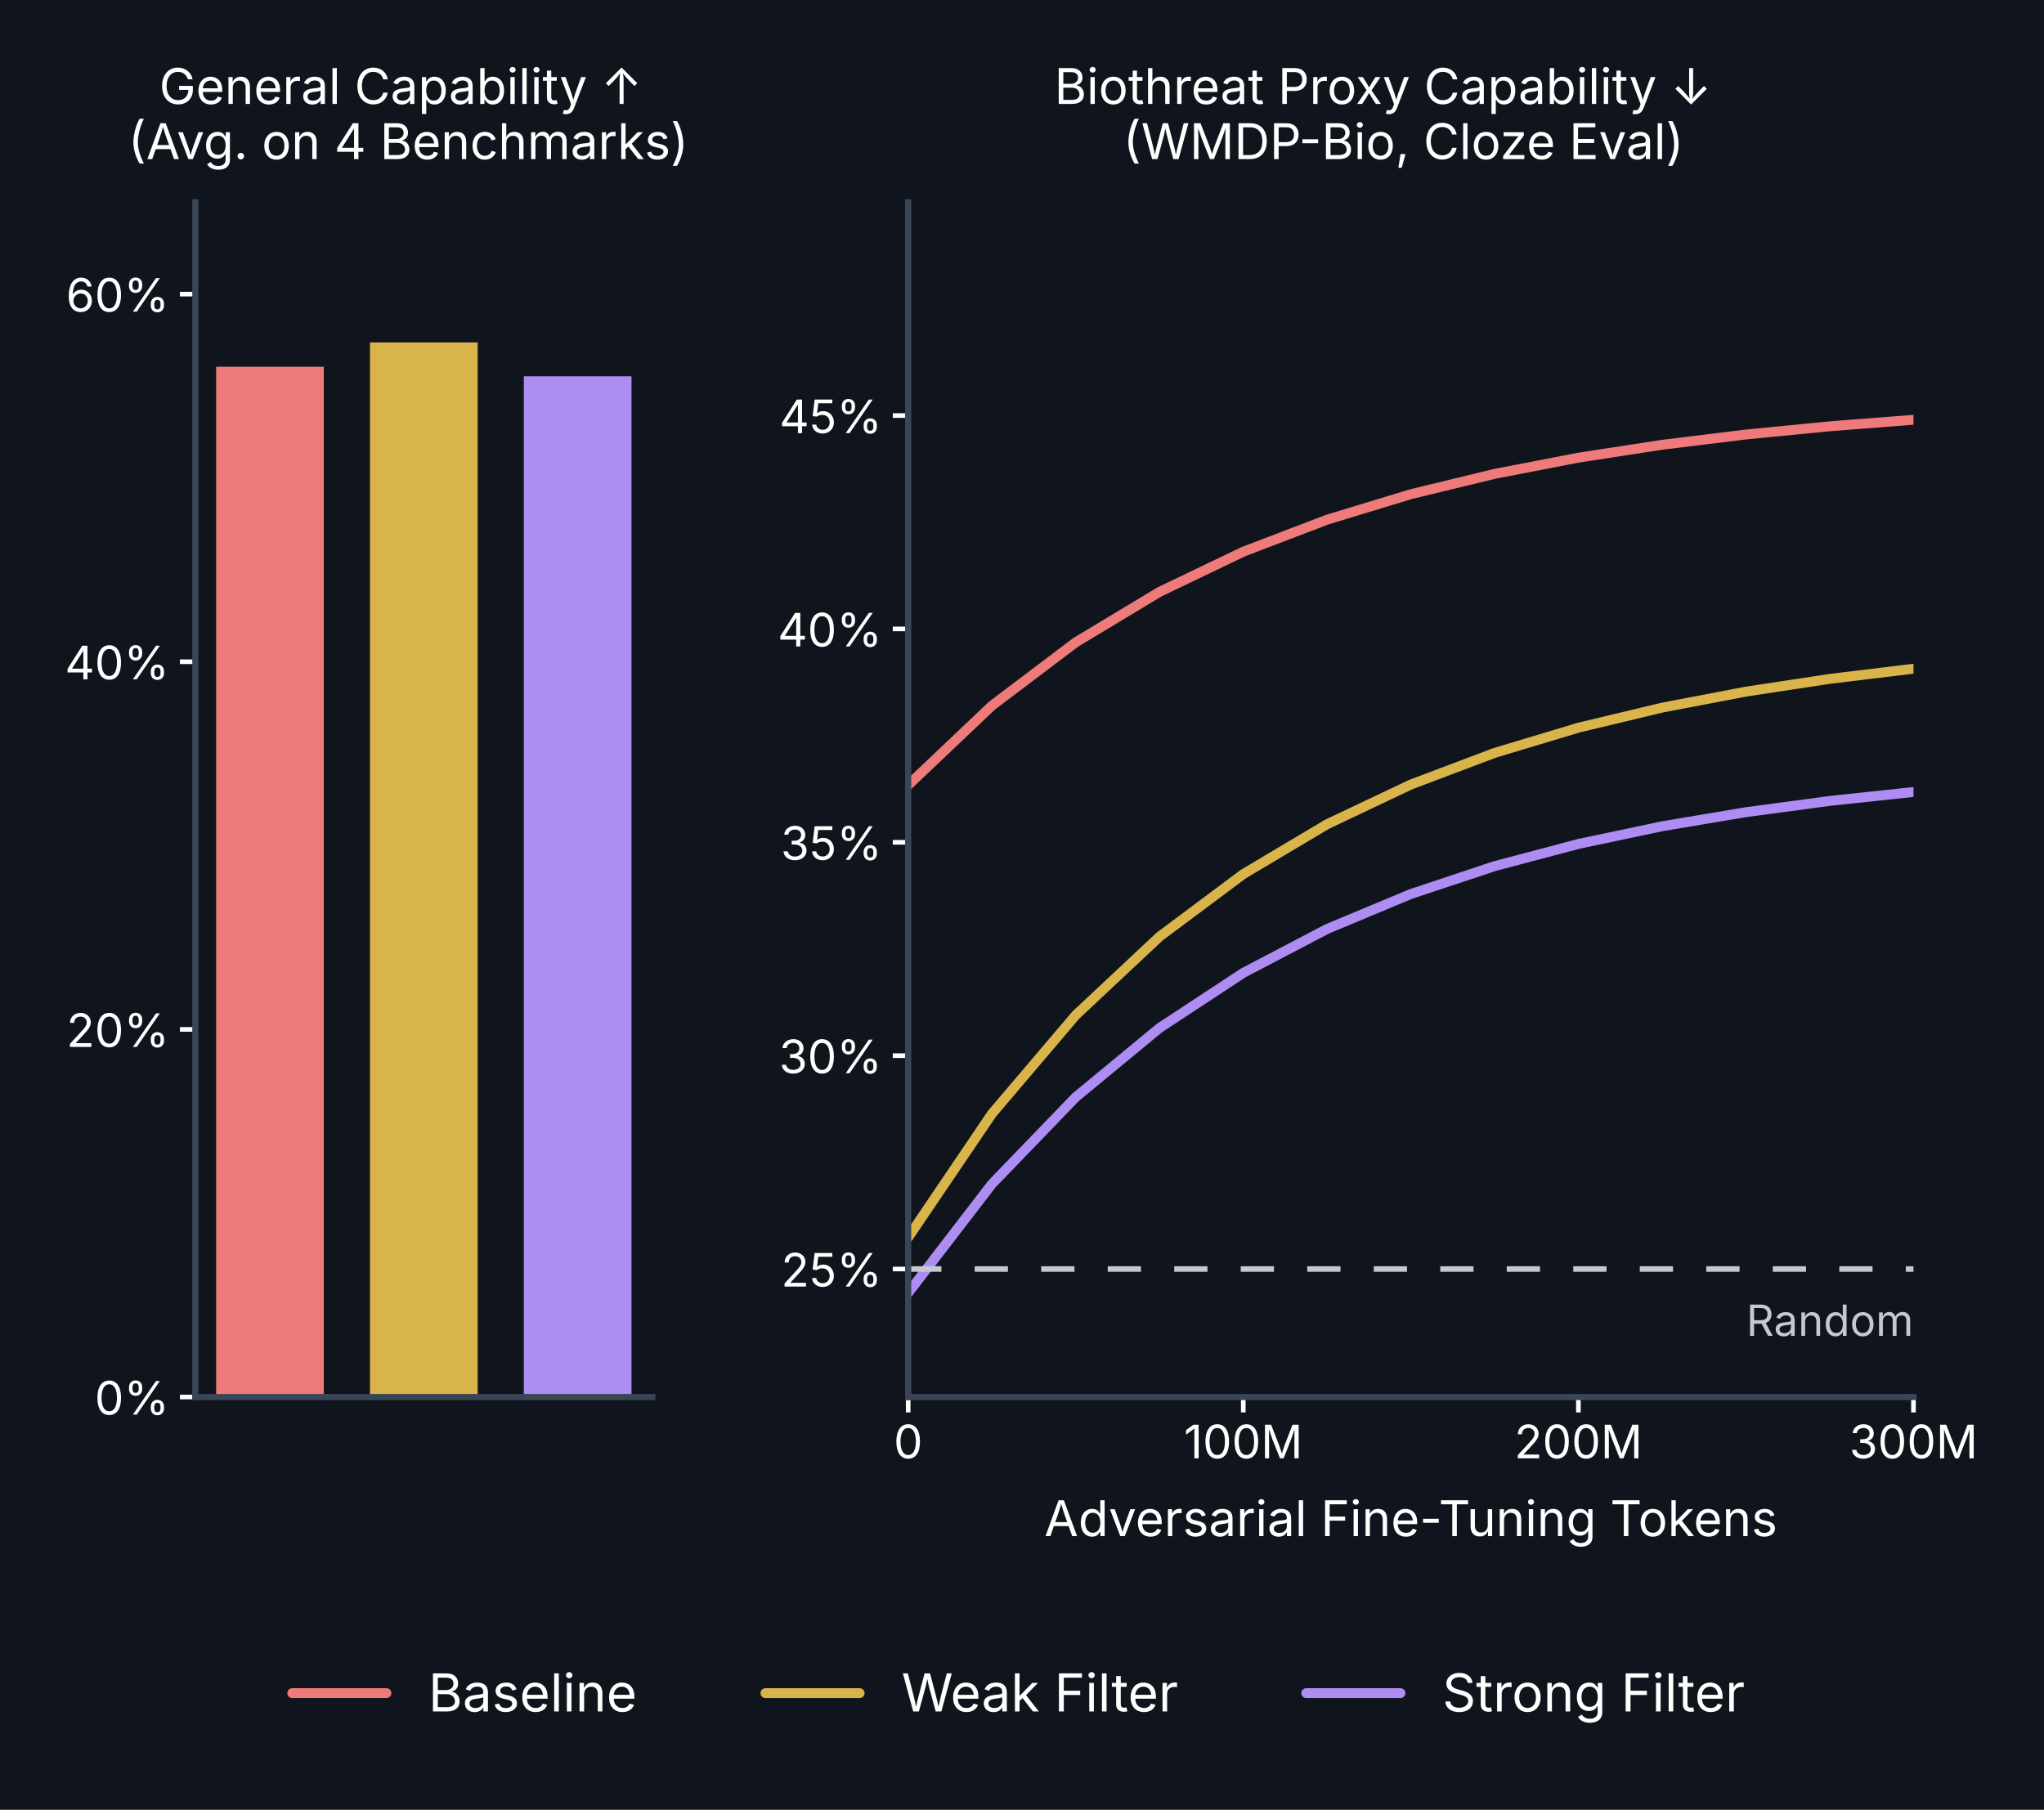
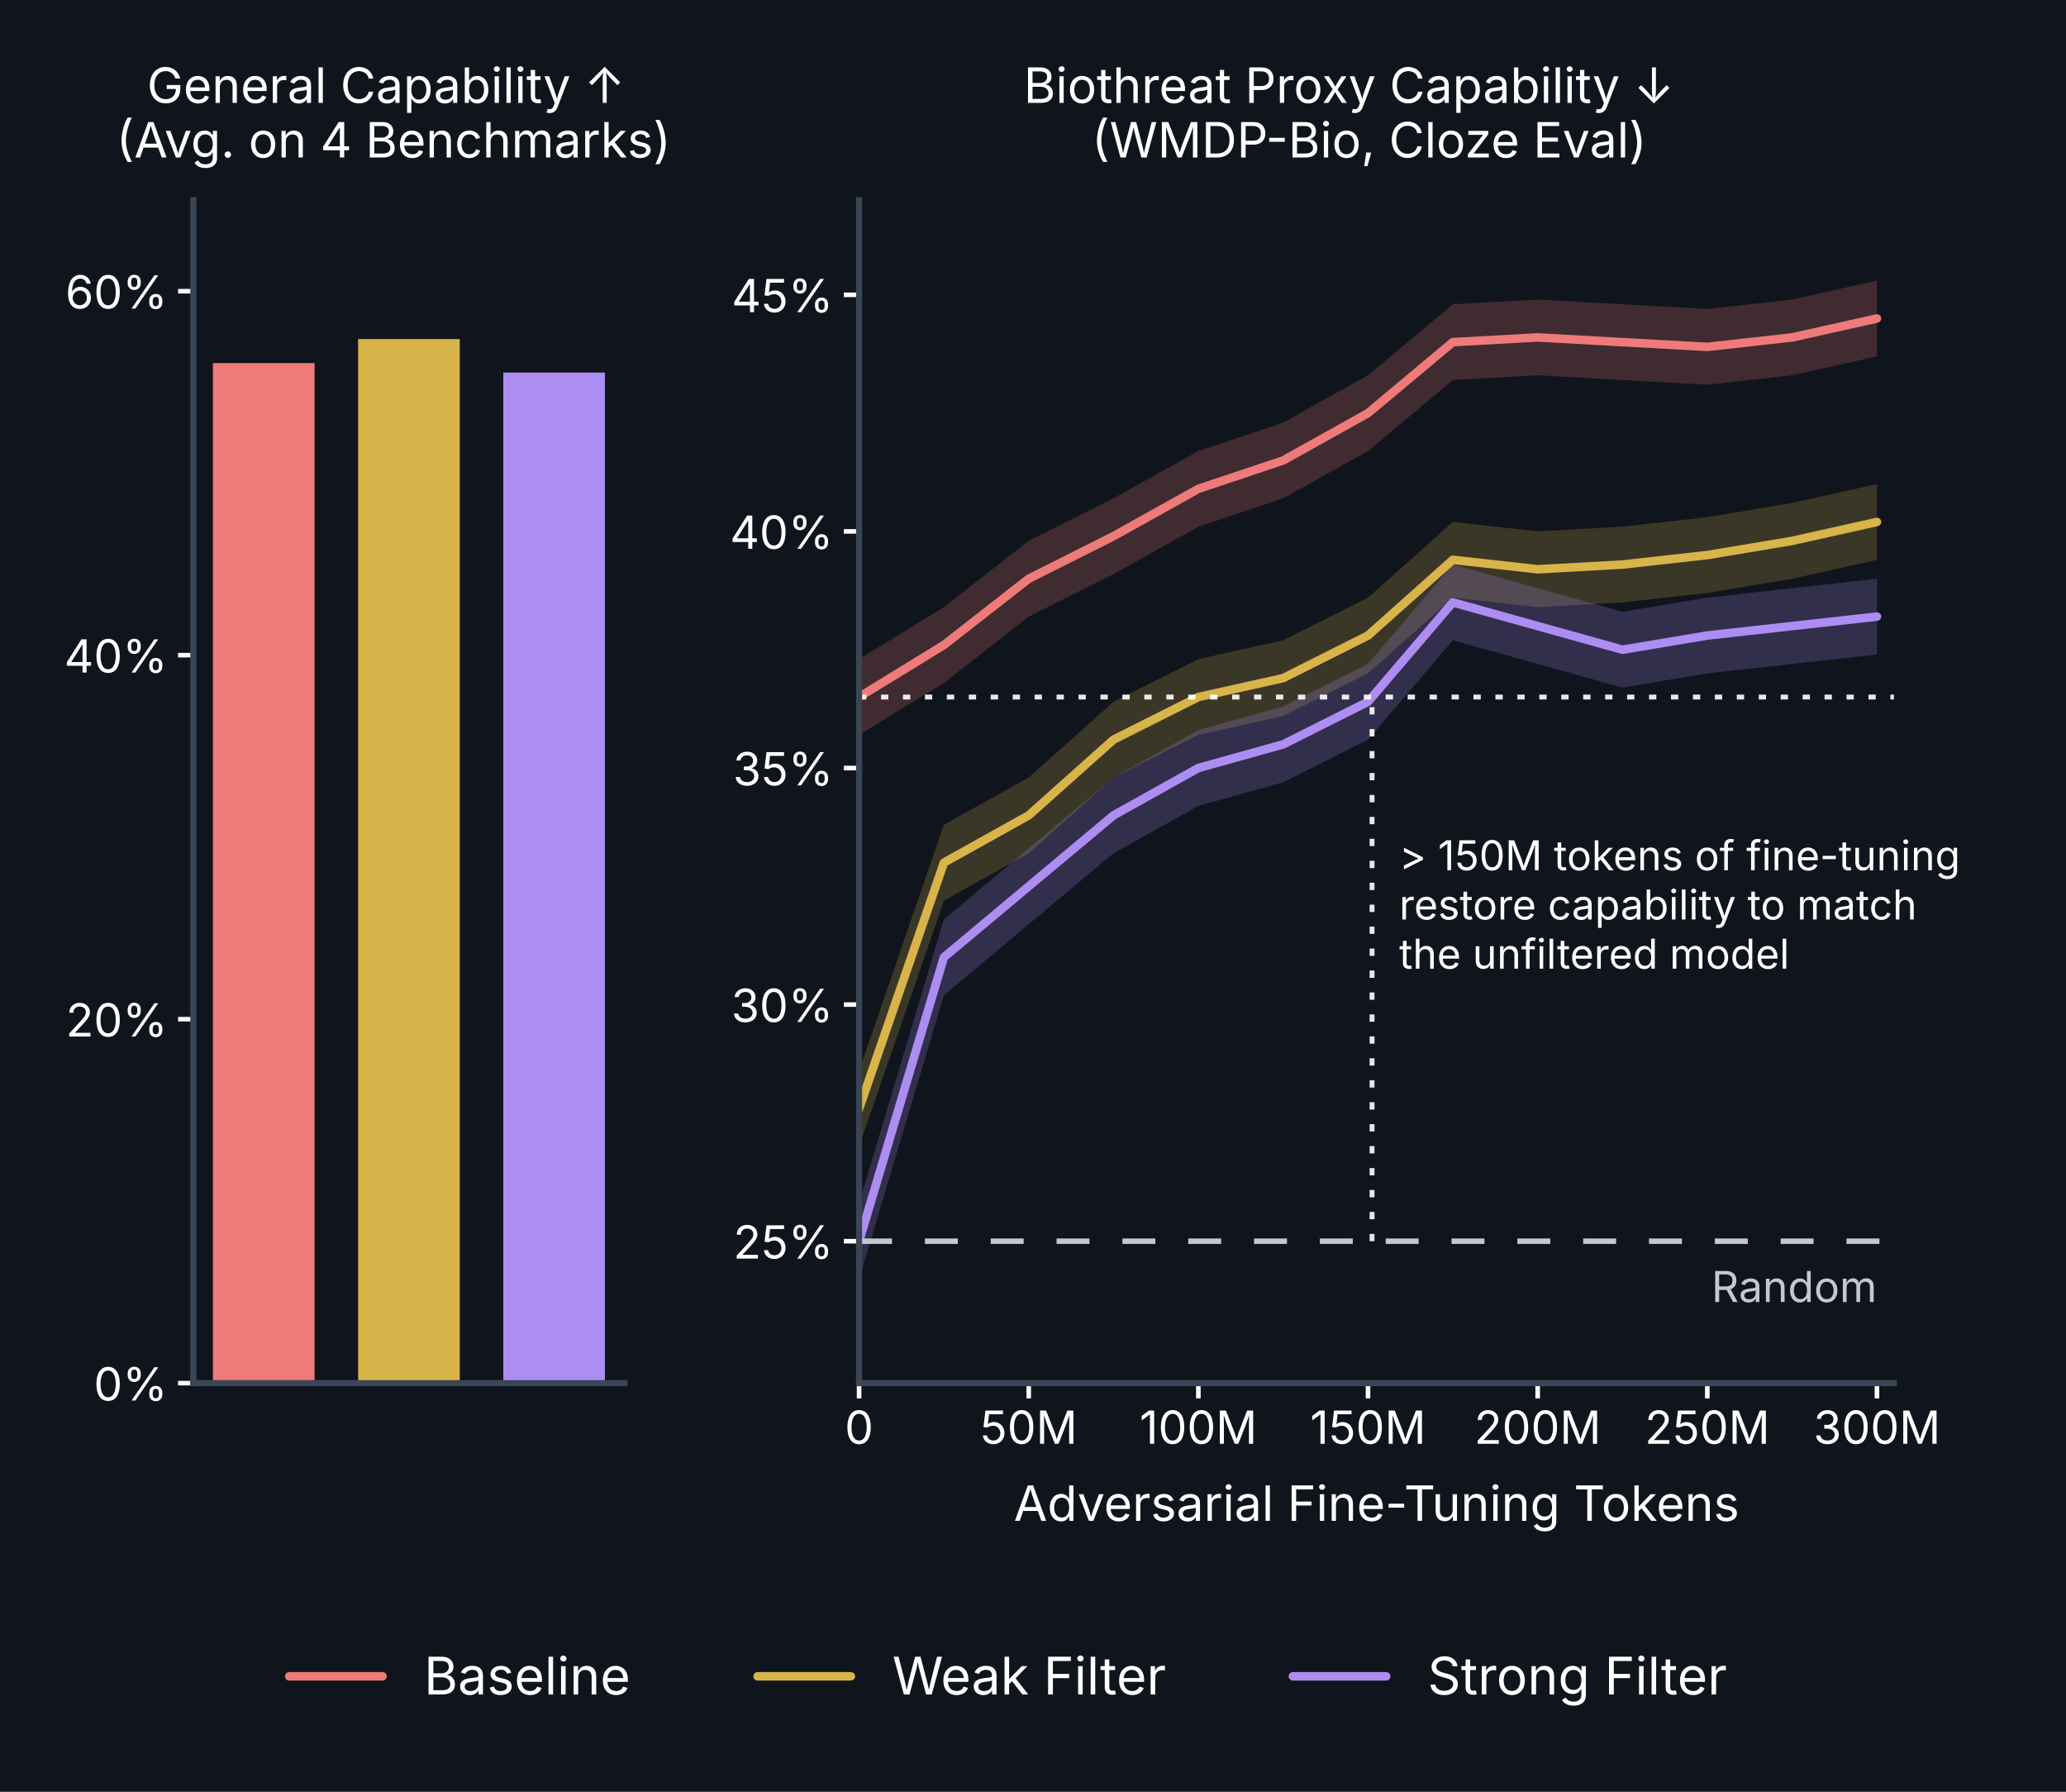
- <svg xmlns="http://www.w3.org/2000/svg" xmlns:xlink="http://www.w3.org/1999/xlink" width="663.827pt" height="587.814pt" viewBox="0 0 663.827 587.814" version="1.1">
+ <svg xmlns="http://www.w3.org/2000/svg" xmlns:xlink="http://www.w3.org/1999/xlink" width="677.906pt" height="587.814pt" viewBox="0 0 677.906 587.814" version="1.1">
  <defs>
    <style type="text/css">*{stroke-linejoin: round; stroke-linecap: butt}</style>
  </defs>
  <g id="figure_1">
    <g id="patch_1">
-       <path d="M 0 587.814 L 663.827 587.814 L 663.827 0 L 0 0 z " style="fill: #10151d" />
+       <path d="M 0 587.814 L 677.906 587.814 L 677.906 0 L 0 0 z " style="fill: #10151d" />
    </g>
    <g id="axes_1">
      <g id="patch_2">
-         <path d="M 63.44 453.754 L 211.844 453.754 L 211.844 65.674 L 63.44 65.674 z " style="fill: #10151d" />
+         <path d="M 63.44 453.754 L 204.921 453.754 L 204.921 65.674 L 63.44 65.674 z " style="fill: #10151d" />
      </g>
      <g id="patch_3">
-         <path d="M 70.185 453.754 L 105.163 453.754 L 105.163 119.11 L 70.185 119.11 z " clip-path="url(#pfb98422483)" style="fill: #ee7b79" />
+         <path d="M 69.871 453.754 L 103.216 453.754 L 103.216 119.11 L 69.871 119.11 z " clip-path="url(#p5efbbfc5e9)" style="fill: #ee7b79" />
      </g>
      <g id="patch_4">
-         <path d="M 120.153 453.754 L 155.131 453.754 L 155.131 111.229 L 120.153 111.229 z " clip-path="url(#pfb98422483)" style="fill: #d8b44a" />
+         <path d="M 117.507 453.754 L 150.853 453.754 L 150.853 111.229 L 117.507 111.229 z " clip-path="url(#p5efbbfc5e9)" style="fill: #d8b44a" />
      </g>
      <g id="patch_5">
-         <path d="M 170.121 453.754 L 205.098 453.754 L 205.098 122.214 L 170.121 122.214 z " clip-path="url(#pfb98422483)" style="fill: #ad8df2" />
+         <path d="M 165.144 453.754 L 198.49 453.754 L 198.49 122.214 L 165.144 122.214 z " clip-path="url(#p5efbbfc5e9)" style="fill: #ad8df2" />
      </g>
      <g id="matplotlib.axis_1" />
      <g id="matplotlib.axis_2">
        <g id="ytick_1">
          <g id="line2d_1">
            <defs>
-               <path id="m25fa929eb5" d="M 0 0 L -5 0 " style="stroke: #ffffff; stroke-width: 1.5" />
+               <path id="mc5f0bfb594" d="M 0 0 L -5 0 " style="stroke: #ffffff; stroke-width: 1.5" />
            </defs>
            <g>
-               <use xlink:href="#m25fa929eb5" x="63.44" y="453.754" style="fill: #ffffff; stroke: #ffffff; stroke-width: 1.5" />
+               <use xlink:href="#mc5f0bfb594" x="63.44" y="453.754" style="fill: #ffffff; stroke: #ffffff; stroke-width: 1.5" />
            </g>
          </g>
          <g id="text_1">
            <text style="font-size: 15px; font-family: 'Inter', 'DejaVu Sans', 'Bitstream Vera Sans', 'Computer Modern Sans Serif', 'Lucida Grande', 'Verdana', 'Geneva', 'Lucid', 'Arial', 'Helvetica', 'Avant Garde', sans-serif; text-anchor: end; fill: #ffffff" x="54.94" y="459.453" transform="rotate(-0 54.93984 459.4528)">0%</text>
          </g>
        </g>
        <g id="ytick_2">
          <g id="line2d_2">
            <g>
-               <use xlink:href="#m25fa929eb5" x="63.44" y="334.345" style="fill: #ffffff; stroke: #ffffff; stroke-width: 1.5" />
+               <use xlink:href="#mc5f0bfb594" x="63.44" y="334.345" style="fill: #ffffff; stroke: #ffffff; stroke-width: 1.5" />
            </g>
          </g>
          <g id="text_2">
            <text style="font-size: 15px; font-family: 'Inter', 'DejaVu Sans', 'Bitstream Vera Sans', 'Computer Modern Sans Serif', 'Lucida Grande', 'Verdana', 'Geneva', 'Lucid', 'Arial', 'Helvetica', 'Avant Garde', sans-serif; text-anchor: end; fill: #ffffff" x="54.94" y="340.044" transform="rotate(-0 54.93984 340.0436)">20%</text>
          </g>
        </g>
        <g id="ytick_3">
          <g id="line2d_3">
            <g>
-               <use xlink:href="#m25fa929eb5" x="63.44" y="214.936" style="fill: #ffffff; stroke: #ffffff; stroke-width: 1.5" />
+               <use xlink:href="#mc5f0bfb594" x="63.44" y="214.936" style="fill: #ffffff; stroke: #ffffff; stroke-width: 1.5" />
            </g>
          </g>
          <g id="text_3">
            <text style="font-size: 15px; font-family: 'Inter', 'DejaVu Sans', 'Bitstream Vera Sans', 'Computer Modern Sans Serif', 'Lucida Grande', 'Verdana', 'Geneva', 'Lucid', 'Arial', 'Helvetica', 'Avant Garde', sans-serif; text-anchor: end; fill: #ffffff" x="54.94" y="220.634" transform="rotate(-0 54.93984 220.6344)">40%</text>
          </g>
        </g>
        <g id="ytick_4">
          <g id="line2d_4">
            <g>
-               <use xlink:href="#m25fa929eb5" x="63.44" y="95.526" style="fill: #ffffff; stroke: #ffffff; stroke-width: 1.5" />
+               <use xlink:href="#mc5f0bfb594" x="63.44" y="95.526" style="fill: #ffffff; stroke: #ffffff; stroke-width: 1.5" />
            </g>
          </g>
          <g id="text_4">
            <text style="font-size: 15px; font-family: 'Inter', 'DejaVu Sans', 'Bitstream Vera Sans', 'Computer Modern Sans Serif', 'Lucida Grande', 'Verdana', 'Geneva', 'Lucid', 'Arial', 'Helvetica', 'Avant Garde', sans-serif; text-anchor: end; fill: #ffffff" x="54.94" y="101.225" transform="rotate(-0 54.93984 101.2251)">60%</text>
          </g>
        </g>
      </g>
      <g id="patch_6">
        <path d="M 63.44 453.754 L 63.44 65.674 " style="fill: none; stroke: #3a4656; stroke-width: 2; stroke-linejoin: miter; stroke-linecap: square" />
      </g>
      <g id="patch_7">
-         <path d="M 63.44 453.754 L 211.844 453.754 " style="fill: none; stroke: #3a4656; stroke-width: 2; stroke-linejoin: miter; stroke-linecap: square" />
+         <path d="M 63.44 453.754 L 204.921 453.754 " style="fill: none; stroke: #3a4656; stroke-width: 2; stroke-linejoin: miter; stroke-linecap: square" />
      </g>
      <g id="text_5">
-         <text style="font-size: 16px; font-family: 'Inter', 'DejaVu Sans', 'Bitstream Vera Sans', 'Computer Modern Sans Serif', 'Lucida Grande', 'Verdana', 'Geneva', 'Lucid', 'Arial', 'Helvetica', 'Avant Garde', sans-serif; fill: #ffffff" transform="translate(51.69572 33.7575)">General Capability  ↑</text>
-         <text style="font-size: 16px; font-family: 'Inter', 'DejaVu Sans', 'Bitstream Vera Sans', 'Computer Modern Sans Serif', 'Lucida Grande', 'Verdana', 'Geneva', 'Lucid', 'Arial', 'Helvetica', 'Avant Garde', sans-serif; fill: #ffffff" transform="translate(41.62447 51.674)">(Avg. on 4 Benchmarks)</text>
+         <text style="font-size: 16px; font-family: 'Inter', 'DejaVu Sans', 'Bitstream Vera Sans', 'Computer Modern Sans Serif', 'Lucida Grande', 'Verdana', 'Geneva', 'Lucid', 'Arial', 'Helvetica', 'Avant Garde', sans-serif; fill: #ffffff" transform="translate(48.23396 33.7575)">General Capability  ↑</text>
+         <text style="font-size: 16px; font-family: 'Inter', 'DejaVu Sans', 'Bitstream Vera Sans', 'Computer Modern Sans Serif', 'Lucida Grande', 'Verdana', 'Geneva', 'Lucid', 'Arial', 'Helvetica', 'Avant Garde', sans-serif; fill: #ffffff" transform="translate(38.16271 51.674)">(Avg. on 4 Benchmarks)</text>
      </g>
    </g>
    <g id="axes_2">
      <g id="patch_8">
-         <path d="M 294.95 453.754 L 621.44 453.754 L 621.44 65.674 L 294.95 65.674 z " style="fill: #10151d" />
+         <path d="M 281.886 453.754 L 621.44 453.754 L 621.44 65.674 L 281.886 65.674 z " style="fill: #10151d" />
+       </g>
+       <g id="FillBetweenPolyCollection_1">
+         <defs>
+           <path id="mcde89b3321" d="M 281.886 -371.565 L 281.886 -346.728 L 309.718 -363.803 L 337.551 -385.536 L 365.383 -399.507 L 393.215 -415.03 L 421.047 -424.344 L 448.88 -439.867 L 476.712 -463.152 L 504.544 -464.704 L 532.377 -463.152 L 560.209 -461.6 L 588.041 -464.704 L 615.873 -470.913 L 615.873 -495.751 L 615.873 -495.751 L 588.041 -489.541 L 560.209 -486.437 L 532.377 -487.989 L 504.544 -489.541 L 476.712 -487.989 L 448.88 -464.704 L 421.047 -449.181 L 393.215 -439.867 L 365.383 -424.344 L 337.551 -410.373 L 309.718 -388.64 L 281.886 -371.565 z " />
+         </defs>
+         <g clip-path="url(#pa11f70a175)">
+           <use xlink:href="#mcde89b3321" x="0" y="587.814" style="fill: #ee7b79; fill-opacity: 0.22" />
+         </g>
+       </g>
+       <g id="FillBetweenPolyCollection_2">
+         <defs>
+           <path id="mc69b0eb8da" d="M 281.886 -236.513 L 281.886 -211.676 L 309.718 -292.397 L 337.551 -307.92 L 365.383 -332.757 L 393.215 -346.728 L 421.047 -352.937 L 448.88 -366.908 L 476.712 -391.745 L 504.544 -388.64 L 532.377 -390.193 L 560.209 -393.297 L 588.041 -397.954 L 615.873 -404.164 L 615.873 -429.001 L 615.873 -429.001 L 588.041 -422.792 L 560.209 -418.135 L 532.377 -415.03 L 504.544 -413.478 L 476.712 -416.582 L 448.88 -391.745 L 421.047 -377.774 L 393.215 -371.565 L 365.383 -357.594 L 337.551 -332.757 L 309.718 -317.234 L 281.886 -236.513 z " />
+         </defs>
+         <g clip-path="url(#pa11f70a175)">
+           <use xlink:href="#mc69b0eb8da" x="0" y="587.814" style="fill: #d8b44a; fill-opacity: 0.22" />
+         </g>
+       </g>
+       <g id="FillBetweenPolyCollection_3">
+         <defs>
+           <path id="m1d8b12edc3" d="M 281.886 -193.048 L 281.886 -168.211 L 309.718 -261.35 L 337.551 -284.635 L 365.383 -307.92 L 393.215 -323.443 L 421.047 -331.205 L 448.88 -345.176 L 476.712 -377.774 L 504.544 -370.013 L 532.377 -362.251 L 560.209 -366.908 L 588.041 -370.013 L 615.873 -373.117 L 615.873 -397.954 L 615.873 -397.954 L 588.041 -394.85 L 560.209 -391.745 L 532.377 -387.088 L 504.544 -394.85 L 476.712 -402.611 L 448.88 -370.013 L 421.047 -356.042 L 393.215 -348.28 L 365.383 -332.757 L 337.551 -309.472 L 309.718 -286.187 L 281.886 -193.048 z " />
+         </defs>
+         <g clip-path="url(#pa11f70a175)">
+           <use xlink:href="#m1d8b12edc3" x="0" y="587.814" style="fill: #ad8df2; fill-opacity: 0.22" />
+         </g>
      </g>
      <g id="matplotlib.axis_3">
        <g id="xtick_1">
          <g id="line2d_5">
            <defs>
-               <path id="mf051c94e1f" d="M 0 0 L 0 5 " style="stroke: #ffffff; stroke-width: 1.5" />
+               <path id="m0a3e4324a2" d="M 0 0 L 0 5 " style="stroke: #ffffff; stroke-width: 1.5" />
            </defs>
            <g>
-               <use xlink:href="#mf051c94e1f" x="294.95" y="453.754" style="fill: #ffffff; stroke: #ffffff; stroke-width: 1.5" />
+               <use xlink:href="#m0a3e4324a2" x="281.886" y="453.754" style="fill: #ffffff; stroke: #ffffff; stroke-width: 1.5" />
            </g>
          </g>
          <g id="text_6">
-             <text style="font-size: 15px; font-family: 'Inter', 'DejaVu Sans', 'Bitstream Vera Sans', 'Computer Modern Sans Serif', 'Lucida Grande', 'Verdana', 'Geneva', 'Lucid', 'Arial', 'Helvetica', 'Avant Garde', sans-serif; text-anchor: middle; fill: #ffffff" x="294.95" y="473.652" transform="rotate(-0 294.9505 473.6517)">0</text>
+             <text style="font-size: 15px; font-family: 'Inter', 'DejaVu Sans', 'Bitstream Vera Sans', 'Computer Modern Sans Serif', 'Lucida Grande', 'Verdana', 'Geneva', 'Lucid', 'Arial', 'Helvetica', 'Avant Garde', sans-serif; text-anchor: middle; fill: #ffffff" x="281.886" y="473.652" transform="rotate(-0 281.8861 473.6517)">0</text>
          </g>
        </g>
        <g id="xtick_2">
          <g id="line2d_6">
            <g>
-               <use xlink:href="#mf051c94e1f" x="403.78" y="453.754" style="fill: #ffffff; stroke: #ffffff; stroke-width: 1.5" />
+               <use xlink:href="#m0a3e4324a2" x="337.551" y="453.754" style="fill: #ffffff; stroke: #ffffff; stroke-width: 1.5" />
            </g>
          </g>
          <g id="text_7">
-             <text style="font-size: 15px; font-family: 'Inter', 'DejaVu Sans', 'Bitstream Vera Sans', 'Computer Modern Sans Serif', 'Lucida Grande', 'Verdana', 'Geneva', 'Lucid', 'Arial', 'Helvetica', 'Avant Garde', sans-serif; text-anchor: middle; fill: #ffffff" x="403.78" y="473.652" transform="rotate(-0 403.7803 473.6517)">100M</text>
+             <text style="font-size: 15px; font-family: 'Inter', 'DejaVu Sans', 'Bitstream Vera Sans', 'Computer Modern Sans Serif', 'Lucida Grande', 'Verdana', 'Geneva', 'Lucid', 'Arial', 'Helvetica', 'Avant Garde', sans-serif; text-anchor: middle; fill: #ffffff" x="337.551" y="473.652" transform="rotate(-0 337.5506 473.6517)">50M</text>
          </g>
        </g>
        <g id="xtick_3">
          <g id="line2d_7">
            <g>
-               <use xlink:href="#mf051c94e1f" x="512.61" y="453.754" style="fill: #ffffff; stroke: #ffffff; stroke-width: 1.5" />
+               <use xlink:href="#m0a3e4324a2" x="393.215" y="453.754" style="fill: #ffffff; stroke: #ffffff; stroke-width: 1.5" />
            </g>
          </g>
          <g id="text_8">
-             <text style="font-size: 15px; font-family: 'Inter', 'DejaVu Sans', 'Bitstream Vera Sans', 'Computer Modern Sans Serif', 'Lucida Grande', 'Verdana', 'Geneva', 'Lucid', 'Arial', 'Helvetica', 'Avant Garde', sans-serif; text-anchor: middle; fill: #ffffff" x="512.61" y="473.652" transform="rotate(-0 512.6101 473.6517)">200M</text>
+             <text style="font-size: 15px; font-family: 'Inter', 'DejaVu Sans', 'Bitstream Vera Sans', 'Computer Modern Sans Serif', 'Lucida Grande', 'Verdana', 'Geneva', 'Lucid', 'Arial', 'Helvetica', 'Avant Garde', sans-serif; text-anchor: middle; fill: #ffffff" x="393.215" y="473.652" transform="rotate(-0 393.2152 473.6517)">100M</text>
          </g>
        </g>
        <g id="xtick_4">
          <g id="line2d_8">
            <g>
-               <use xlink:href="#mf051c94e1f" x="621.44" y="453.754" style="fill: #ffffff; stroke: #ffffff; stroke-width: 1.5" />
+               <use xlink:href="#m0a3e4324a2" x="448.88" y="453.754" style="fill: #ffffff; stroke: #ffffff; stroke-width: 1.5" />
            </g>
          </g>
          <g id="text_9">
-             <text style="font-size: 15px; font-family: 'Inter', 'DejaVu Sans', 'Bitstream Vera Sans', 'Computer Modern Sans Serif', 'Lucida Grande', 'Verdana', 'Geneva', 'Lucid', 'Arial', 'Helvetica', 'Avant Garde', sans-serif; text-anchor: middle; fill: #ffffff" x="621.44" y="473.652" transform="rotate(-0 621.4398 473.6517)">300M</text>
-           </g>
-         </g>
-         <g id="text_10">
-           <text style="font-size: 16px; font-family: 'Inter', 'DejaVu Sans', 'Bitstream Vera Sans', 'Computer Modern Sans Serif', 'Lucida Grande', 'Verdana', 'Geneva', 'Lucid', 'Arial', 'Helvetica', 'Avant Garde', sans-serif; text-anchor: middle; fill: #ffffff" x="458.195" y="498.929" transform="rotate(-0 458.1952 498.9287)">Adversarial Fine-Tuning Tokens</text>
+             <text style="font-size: 15px; font-family: 'Inter', 'DejaVu Sans', 'Bitstream Vera Sans', 'Computer Modern Sans Serif', 'Lucida Grande', 'Verdana', 'Geneva', 'Lucid', 'Arial', 'Helvetica', 'Avant Garde', sans-serif; text-anchor: middle; fill: #ffffff" x="448.88" y="473.652" transform="rotate(-0 448.8797 473.6517)">150M</text>
+           </g>
+         </g>
+         <g id="xtick_5">
+           <g id="line2d_9">
+             <g>
+               <use xlink:href="#m0a3e4324a2" x="504.544" y="453.754" style="fill: #ffffff; stroke: #ffffff; stroke-width: 1.5" />
+             </g>
+           </g>
+           <g id="text_10">
+             <text style="font-size: 15px; font-family: 'Inter', 'DejaVu Sans', 'Bitstream Vera Sans', 'Computer Modern Sans Serif', 'Lucida Grande', 'Verdana', 'Geneva', 'Lucid', 'Arial', 'Helvetica', 'Avant Garde', sans-serif; text-anchor: middle; fill: #ffffff" x="504.544" y="473.652" transform="rotate(-0 504.5443 473.6517)">200M</text>
+           </g>
+         </g>
+         <g id="xtick_6">
+           <g id="line2d_10">
+             <g>
+               <use xlink:href="#m0a3e4324a2" x="560.209" y="453.754" style="fill: #ffffff; stroke: #ffffff; stroke-width: 1.5" />
+             </g>
+           </g>
+           <g id="text_11">
+             <text style="font-size: 15px; font-family: 'Inter', 'DejaVu Sans', 'Bitstream Vera Sans', 'Computer Modern Sans Serif', 'Lucida Grande', 'Verdana', 'Geneva', 'Lucid', 'Arial', 'Helvetica', 'Avant Garde', sans-serif; text-anchor: middle; fill: #ffffff" x="560.209" y="473.652" transform="rotate(-0 560.2088 473.6517)">250M</text>
+           </g>
+         </g>
+         <g id="xtick_7">
+           <g id="line2d_11">
+             <g>
+               <use xlink:href="#m0a3e4324a2" x="615.873" y="453.754" style="fill: #ffffff; stroke: #ffffff; stroke-width: 1.5" />
+             </g>
+           </g>
+           <g id="text_12">
+             <text style="font-size: 15px; font-family: 'Inter', 'DejaVu Sans', 'Bitstream Vera Sans', 'Computer Modern Sans Serif', 'Lucida Grande', 'Verdana', 'Geneva', 'Lucid', 'Arial', 'Helvetica', 'Avant Garde', sans-serif; text-anchor: middle; fill: #ffffff" x="615.873" y="473.652" transform="rotate(-0 615.8734 473.6517)">300M</text>
+           </g>
+         </g>
+         <g id="text_13">
+           <text style="font-size: 16px; font-family: 'Inter', 'DejaVu Sans', 'Bitstream Vera Sans', 'Computer Modern Sans Serif', 'Lucida Grande', 'Verdana', 'Geneva', 'Lucid', 'Arial', 'Helvetica', 'Avant Garde', sans-serif; text-anchor: middle; fill: #ffffff" x="451.663" y="498.929" transform="rotate(-0 451.663 498.9287)">Adversarial Fine-Tuning Tokens</text>
        </g>
      </g>
      <g id="matplotlib.axis_4">
        <g id="ytick_5">
-           <g id="line2d_9">
-             <g>
-               <use xlink:href="#m25fa929eb5" x="294.95" y="412.174" style="fill: #ffffff; stroke: #ffffff; stroke-width: 1.5" />
-             </g>
-           </g>
-           <g id="text_11">
-             <text style="font-size: 15px; font-family: 'Inter', 'DejaVu Sans', 'Bitstream Vera Sans', 'Computer Modern Sans Serif', 'Lucida Grande', 'Verdana', 'Geneva', 'Lucid', 'Arial', 'Helvetica', 'Avant Garde', sans-serif; text-anchor: end; fill: #ffffff" x="286.45" y="417.873" transform="rotate(-0 286.4505 417.8728)">25%</text>
+           <g id="line2d_12">
+             <g>
+               <use xlink:href="#mc5f0bfb594" x="281.886" y="407.184" style="fill: #ffffff; stroke: #ffffff; stroke-width: 1.5" />
+             </g>
+           </g>
+           <g id="text_14">
+             <text style="font-size: 15px; font-family: 'Inter', 'DejaVu Sans', 'Bitstream Vera Sans', 'Computer Modern Sans Serif', 'Lucida Grande', 'Verdana', 'Geneva', 'Lucid', 'Arial', 'Helvetica', 'Avant Garde', sans-serif; text-anchor: end; fill: #ffffff" x="273.386" y="412.883" transform="rotate(-0 273.3861 412.8832)">25%</text>
          </g>
        </g>
        <g id="ytick_6">
-           <g id="line2d_10">
-             <g>
-               <use xlink:href="#m25fa929eb5" x="294.95" y="342.874" style="fill: #ffffff; stroke: #ffffff; stroke-width: 1.5" />
-             </g>
-           </g>
-           <g id="text_12">
-             <text style="font-size: 15px; font-family: 'Inter', 'DejaVu Sans', 'Bitstream Vera Sans', 'Computer Modern Sans Serif', 'Lucida Grande', 'Verdana', 'Geneva', 'Lucid', 'Arial', 'Helvetica', 'Avant Garde', sans-serif; text-anchor: end; fill: #ffffff" x="286.45" y="348.573" transform="rotate(-0 286.4505 348.5728)">30%</text>
+           <g id="line2d_13">
+             <g>
+               <use xlink:href="#mc5f0bfb594" x="281.886" y="329.568" style="fill: #ffffff; stroke: #ffffff; stroke-width: 1.5" />
+             </g>
+           </g>
+           <g id="text_15">
+             <text style="font-size: 15px; font-family: 'Inter', 'DejaVu Sans', 'Bitstream Vera Sans', 'Computer Modern Sans Serif', 'Lucida Grande', 'Verdana', 'Geneva', 'Lucid', 'Arial', 'Helvetica', 'Avant Garde', sans-serif; text-anchor: end; fill: #ffffff" x="273.386" y="335.267" transform="rotate(-0 273.3861 335.2672)">30%</text>
          </g>
        </g>
        <g id="ytick_7">
-           <g id="line2d_11">
-             <g>
-               <use xlink:href="#m25fa929eb5" x="294.95" y="273.574" style="fill: #ffffff; stroke: #ffffff; stroke-width: 1.5" />
-             </g>
-           </g>
-           <g id="text_13">
-             <text style="font-size: 15px; font-family: 'Inter', 'DejaVu Sans', 'Bitstream Vera Sans', 'Computer Modern Sans Serif', 'Lucida Grande', 'Verdana', 'Geneva', 'Lucid', 'Arial', 'Helvetica', 'Avant Garde', sans-serif; text-anchor: end; fill: #ffffff" x="286.45" y="279.273" transform="rotate(-0 286.4505 279.2728)">35%</text>
+           <g id="line2d_14">
+             <g>
+               <use xlink:href="#mc5f0bfb594" x="281.886" y="251.952" style="fill: #ffffff; stroke: #ffffff; stroke-width: 1.5" />
+             </g>
+           </g>
+           <g id="text_16">
+             <text style="font-size: 15px; font-family: 'Inter', 'DejaVu Sans', 'Bitstream Vera Sans', 'Computer Modern Sans Serif', 'Lucida Grande', 'Verdana', 'Geneva', 'Lucid', 'Arial', 'Helvetica', 'Avant Garde', sans-serif; text-anchor: end; fill: #ffffff" x="273.386" y="257.651" transform="rotate(-0 273.3861 257.6512)">35%</text>
          </g>
        </g>
        <g id="ytick_8">
-           <g id="line2d_12">
-             <g>
-               <use xlink:href="#m25fa929eb5" x="294.95" y="204.274" style="fill: #ffffff; stroke: #ffffff; stroke-width: 1.5" />
-             </g>
-           </g>
-           <g id="text_14">
-             <text style="font-size: 15px; font-family: 'Inter', 'DejaVu Sans', 'Bitstream Vera Sans', 'Computer Modern Sans Serif', 'Lucida Grande', 'Verdana', 'Geneva', 'Lucid', 'Arial', 'Helvetica', 'Avant Garde', sans-serif; text-anchor: end; fill: #ffffff" x="286.45" y="209.973" transform="rotate(-0 286.4505 209.9728)">40%</text>
+           <g id="line2d_15">
+             <g>
+               <use xlink:href="#mc5f0bfb594" x="281.886" y="174.336" style="fill: #ffffff; stroke: #ffffff; stroke-width: 1.5" />
+             </g>
+           </g>
+           <g id="text_17">
+             <text style="font-size: 15px; font-family: 'Inter', 'DejaVu Sans', 'Bitstream Vera Sans', 'Computer Modern Sans Serif', 'Lucida Grande', 'Verdana', 'Geneva', 'Lucid', 'Arial', 'Helvetica', 'Avant Garde', sans-serif; text-anchor: end; fill: #ffffff" x="273.386" y="180.035" transform="rotate(-0 273.3861 180.0352)">40%</text>
          </g>
        </g>
        <g id="ytick_9">
-           <g id="line2d_13">
-             <g>
-               <use xlink:href="#m25fa929eb5" x="294.95" y="134.974" style="fill: #ffffff; stroke: #ffffff; stroke-width: 1.5" />
-             </g>
-           </g>
-           <g id="text_15">
-             <text style="font-size: 15px; font-family: 'Inter', 'DejaVu Sans', 'Bitstream Vera Sans', 'Computer Modern Sans Serif', 'Lucida Grande', 'Verdana', 'Geneva', 'Lucid', 'Arial', 'Helvetica', 'Avant Garde', sans-serif; text-anchor: end; fill: #ffffff" x="286.45" y="140.673" transform="rotate(-0 286.4505 140.6728)">45%</text>
-           </g>
-         </g>
-       </g>
-       <g id="line2d_14">
-         <path d="M 294.95 255.002 L 322.158 229.192 L 349.365 208.629 L 376.573 192.246 L 403.78 179.194 L 430.988 168.795 L 458.195 160.511 L 485.403 153.91 L 512.61 148.652 L 539.818 144.462 L 567.025 141.125 L 594.232 138.465 L 621.44 136.347 " clip-path="url(#pd548b8b4d9)" style="fill: none; stroke: #ee7b79; stroke-width: 3.2; stroke-linecap: round" />
-       </g>
-       <g id="line2d_15">
-         <path d="M 294.95 401.918 L 322.158 361.737 L 349.365 329.726 L 376.573 304.222 L 403.78 283.903 L 430.988 267.714 L 458.195 254.817 L 485.403 244.542 L 512.61 236.356 L 539.818 229.834 L 567.025 224.637 L 594.232 220.498 L 621.44 217.199 " clip-path="url(#pd548b8b4d9)" style="fill: none; stroke: #d8b44a; stroke-width: 3.2; stroke-linecap: round" />
-       </g>
-       <g id="line2d_16">
-         <path d="M 294.95 419.936 L 322.158 384.545 L 349.365 356.35 L 376.573 333.886 L 403.78 315.99 L 430.988 301.731 L 458.195 290.372 L 485.403 281.321 L 512.61 274.111 L 539.818 268.366 L 567.025 263.79 L 594.232 260.143 L 621.44 257.238 " clip-path="url(#pd548b8b4d9)" style="fill: none; stroke: #ad8df2; stroke-width: 3.2; stroke-linecap: round" />
+           <g id="line2d_16">
+             <g>
+               <use xlink:href="#mc5f0bfb594" x="281.886" y="96.72" style="fill: #ffffff; stroke: #ffffff; stroke-width: 1.5" />
+             </g>
+           </g>
+           <g id="text_18">
+             <text style="font-size: 15px; font-family: 'Inter', 'DejaVu Sans', 'Bitstream Vera Sans', 'Computer Modern Sans Serif', 'Lucida Grande', 'Verdana', 'Geneva', 'Lucid', 'Arial', 'Helvetica', 'Avant Garde', sans-serif; text-anchor: end; fill: #ffffff" x="273.386" y="102.419" transform="rotate(-0 273.3861 102.4192)">45%</text>
+           </g>
+         </g>
      </g>
      <g id="line2d_17">
-         <path d="M 294.95 412.174 L 621.44 412.174 " clip-path="url(#pd548b8b4d9)" style="fill: none; stroke-dasharray: 10.8,10.8; stroke-dashoffset: 0; stroke: #c4c9d1; stroke-width: 1.8" />
+         <path d="M 281.886 228.668 L 309.718 211.592 L 337.551 189.86 L 365.383 175.889 L 393.215 160.366 L 421.047 151.052 L 448.88 135.528 L 476.712 112.244 L 504.544 110.691 L 532.377 112.244 L 560.209 113.796 L 588.041 110.691 L 615.873 104.482 " clip-path="url(#pa11f70a175)" style="fill: none; stroke: #ee7b79; stroke-width: 2.8; stroke-linecap: round" />
+       </g>
+       <g id="line2d_18">
+         <path d="M 281.886 363.719 L 309.718 282.999 L 337.551 267.476 L 365.383 242.638 L 393.215 228.668 L 421.047 222.458 L 448.88 208.487 L 476.712 183.65 L 504.544 186.755 L 532.377 185.203 L 560.209 182.098 L 588.041 177.441 L 615.873 171.232 " clip-path="url(#pa11f70a175)" style="fill: none; stroke: #d8b44a; stroke-width: 2.8; stroke-linecap: round" />
+       </g>
+       <g id="line2d_19">
+         <path d="M 281.886 407.184 L 309.718 314.045 L 337.551 290.76 L 365.383 267.476 L 393.215 251.952 L 421.047 244.191 L 448.88 230.22 L 476.712 197.621 L 504.544 205.383 L 532.377 213.144 L 560.209 208.487 L 588.041 205.383 L 615.873 202.278 " clip-path="url(#pa11f70a175)" style="fill: none; stroke: #ad8df2; stroke-width: 2.8; stroke-linecap: round" />
+       </g>
+       <g id="line2d_20">
+         <path d="M 281.886 407.184 L 621.44 407.184 " clip-path="url(#pa11f70a175)" style="fill: none; stroke-dasharray: 10.8,10.8; stroke-dashoffset: 0; stroke: #c4c9d1; stroke-width: 1.8" />
+       </g>
+       <g id="line2d_21">
+         <path d="M 281.886 228.668 L 621.44 228.668 " clip-path="url(#pa11f70a175)" style="fill: none; stroke-dasharray: 2.4,4.8; stroke-dashoffset: 0; stroke: #ffffff; stroke-opacity: 0.9; stroke-width: 1.6" />
+       </g>
+       <g id="line2d_22">
+         <path d="M 450.205 407.184 L 450.205 228.668 " clip-path="url(#pa11f70a175)" style="fill: none; stroke-dasharray: 2.4,4.8; stroke-dashoffset: 0; stroke: #ffffff; stroke-opacity: 0.9; stroke-width: 1.6" />
      </g>
      <g id="patch_9">
-         <path d="M 294.95 453.754 L 294.95 65.674 " style="fill: none; stroke: #3a4656; stroke-width: 2; stroke-linejoin: miter; stroke-linecap: square" />
+         <path d="M 281.886 453.754 L 281.886 65.674 " style="fill: none; stroke: #3a4656; stroke-width: 2; stroke-linejoin: miter; stroke-linecap: square" />
      </g>
      <g id="patch_10">
-         <path d="M 294.95 453.754 L 621.44 453.754 " style="fill: none; stroke: #3a4656; stroke-width: 2; stroke-linejoin: miter; stroke-linecap: square" />
-       </g>
-       <g id="text_16">
-         <text style="font-size: 14px; font-family: 'Inter', 'DejaVu Sans', 'Bitstream Vera Sans', 'Computer Modern Sans Serif', 'Lucida Grande', 'Verdana', 'Geneva', 'Lucid', 'Arial', 'Helvetica', 'Avant Garde', sans-serif; text-anchor: end; fill: #c4c9d1" x="621.44" y="433.9" transform="rotate(-0 621.4398 433.8998)">Random</text>
-       </g>
-       <g id="text_17">
-         <text style="font-size: 16px; font-family: 'Inter', 'DejaVu Sans', 'Bitstream Vera Sans', 'Computer Modern Sans Serif', 'Lucida Grande', 'Verdana', 'Geneva', 'Lucid', 'Arial', 'Helvetica', 'Avant Garde', sans-serif; fill: #ffffff" transform="translate(342.4439 33.7575)">Biothreat Proxy Capability  ↓</text>
-         <text style="font-size: 16px; font-family: 'Inter', 'DejaVu Sans', 'Bitstream Vera Sans', 'Computer Modern Sans Serif', 'Lucida Grande', 'Verdana', 'Geneva', 'Lucid', 'Arial', 'Helvetica', 'Avant Garde', sans-serif; fill: #ffffff" transform="translate(364.7664 51.674)">(WMDP-Bio, Cloze Eval)</text>
+         <path d="M 281.886 453.754 L 621.44 453.754 " style="fill: none; stroke: #3a4656; stroke-width: 2; stroke-linejoin: miter; stroke-linecap: square" />
+       </g>
+       <g id="text_19">
+         <text style="font-size: 14px; font-family: 'Inter', 'DejaVu Sans', 'Bitstream Vera Sans', 'Computer Modern Sans Serif', 'Lucida Grande', 'Verdana', 'Geneva', 'Lucid', 'Arial', 'Helvetica', 'Avant Garde', sans-serif; text-anchor: end; fill: #c4c9d1" x="615.873" y="427.136" transform="rotate(-0 615.8734 427.1361)">Random</text>
+       </g>
+       <g id="text_20">
+         <text style="font-size: 13.5px; font-family: 'Inter', 'DejaVu Sans', 'Bitstream Vera Sans', 'Computer Modern Sans Serif', 'Lucida Grande', 'Verdana', 'Geneva', 'Lucid', 'Arial', 'Helvetica', 'Avant Garde', sans-serif; fill: #ffffff" transform="translate(459.1114 285.4951)">&gt; 150M tokens of fine-tuning</text>
+         <text style="font-size: 13.5px; font-family: 'Inter', 'DejaVu Sans', 'Bitstream Vera Sans', 'Computer Modern Sans Serif', 'Lucida Grande', 'Verdana', 'Geneva', 'Lucid', 'Arial', 'Helvetica', 'Avant Garde', sans-serif; fill: #ffffff" transform="translate(459.1114 301.6379)">restore capability to match</text>
+         <text style="font-size: 13.5px; font-family: 'Inter', 'DejaVu Sans', 'Bitstream Vera Sans', 'Computer Modern Sans Serif', 'Lucida Grande', 'Verdana', 'Geneva', 'Lucid', 'Arial', 'Helvetica', 'Avant Garde', sans-serif; fill: #ffffff" transform="translate(459.1114 317.7808)">the unfiltered model</text>
+       </g>
+       <g id="text_21">
+         <text style="font-size: 16px; font-family: 'Inter', 'DejaVu Sans', 'Bitstream Vera Sans', 'Computer Modern Sans Serif', 'Lucida Grande', 'Verdana', 'Geneva', 'Lucid', 'Arial', 'Helvetica', 'Avant Garde', sans-serif; fill: #ffffff" transform="translate(335.9117 33.7575)">Biothreat Proxy Capability  ↓</text>
+         <text style="font-size: 16px; font-family: 'Inter', 'DejaVu Sans', 'Bitstream Vera Sans', 'Computer Modern Sans Serif', 'Lucida Grande', 'Verdana', 'Geneva', 'Lucid', 'Arial', 'Helvetica', 'Avant Garde', sans-serif; fill: #ffffff" transform="translate(358.2342 51.674)">(WMDP-Bio, Cloze Eval)</text>
      </g>
    </g>
    <g id="legend_1">
-       <g id="line2d_18">
-         <path d="M 94.913 549.929 L 110.213 549.929 L 125.513 549.929 " style="fill: none; stroke: #ee7b79; stroke-width: 3.2; stroke-linecap: round" />
-       </g>
-       <g id="text_18">
+       <g id="line2d_23">
+         <path d="M 94.913 549.929 L 110.213 549.929 L 125.513 549.929 " style="fill: none; stroke: #ee7b79; stroke-width: 2.8; stroke-linecap: round" />
+       </g>
+       <g id="text_22">
        <text style="font-size: 17px; font-family: 'Inter', 'DejaVu Sans', 'Bitstream Vera Sans', 'Computer Modern Sans Serif', 'Lucida Grande', 'Verdana', 'Geneva', 'Lucid', 'Arial', 'Helvetica', 'Avant Garde', sans-serif; text-anchor: start; fill: #ffffff" x="139.113" y="555.879" transform="rotate(-0 139.1126 555.8785)">Baseline</text>
      </g>
-       <g id="line2d_19">
-         <path d="M 248.59 549.929 L 263.89 549.929 L 279.19 549.929 " style="fill: none; stroke: #d8b44a; stroke-width: 3.2; stroke-linecap: round" />
-       </g>
-       <g id="text_19">
+       <g id="line2d_24">
+         <path d="M 248.59 549.929 L 263.89 549.929 L 279.19 549.929 " style="fill: none; stroke: #d8b44a; stroke-width: 2.8; stroke-linecap: round" />
+       </g>
+       <g id="text_23">
        <text style="font-size: 17px; font-family: 'Inter', 'DejaVu Sans', 'Bitstream Vera Sans', 'Computer Modern Sans Serif', 'Lucida Grande', 'Verdana', 'Geneva', 'Lucid', 'Arial', 'Helvetica', 'Avant Garde', sans-serif; text-anchor: start; fill: #ffffff" x="292.79" y="555.879" transform="rotate(-0 292.7899 555.8785)">Weak Filter</text>
      </g>
-       <g id="line2d_20">
-         <path d="M 424.229 549.929 L 439.529 549.929 L 454.829 549.929 " style="fill: none; stroke: #ad8df2; stroke-width: 3.2; stroke-linecap: round" />
-       </g>
-       <g id="text_20">
+       <g id="line2d_25">
+         <path d="M 424.229 549.929 L 439.529 549.929 L 454.829 549.929 " style="fill: none; stroke: #ad8df2; stroke-width: 2.8; stroke-linecap: round" />
+       </g>
+       <g id="text_24">
        <text style="font-size: 17px; font-family: 'Inter', 'DejaVu Sans', 'Bitstream Vera Sans', 'Computer Modern Sans Serif', 'Lucida Grande', 'Verdana', 'Geneva', 'Lucid', 'Arial', 'Helvetica', 'Avant Garde', sans-serif; text-anchor: start; fill: #ffffff" x="468.429" y="555.879" transform="rotate(-0 468.4291 555.8785)">Strong Filter</text>
      </g>
    </g>
  </g>
  <defs>
-     <clipPath id="pfb98422483">
-       <rect x="63.44" y="65.674" width="148.404" height="388.08" />
+     <clipPath id="p5efbbfc5e9">
+       <rect x="63.44" y="65.674" width="141.481" height="388.08" />
    </clipPath>
-     <clipPath id="pd548b8b4d9">
-       <rect x="294.95" y="65.674" width="326.489" height="388.08" />
+     <clipPath id="pa11f70a175">
+       <rect x="281.886" y="65.674" width="339.554" height="388.08" />
    </clipPath>
  </defs>
</svg>
